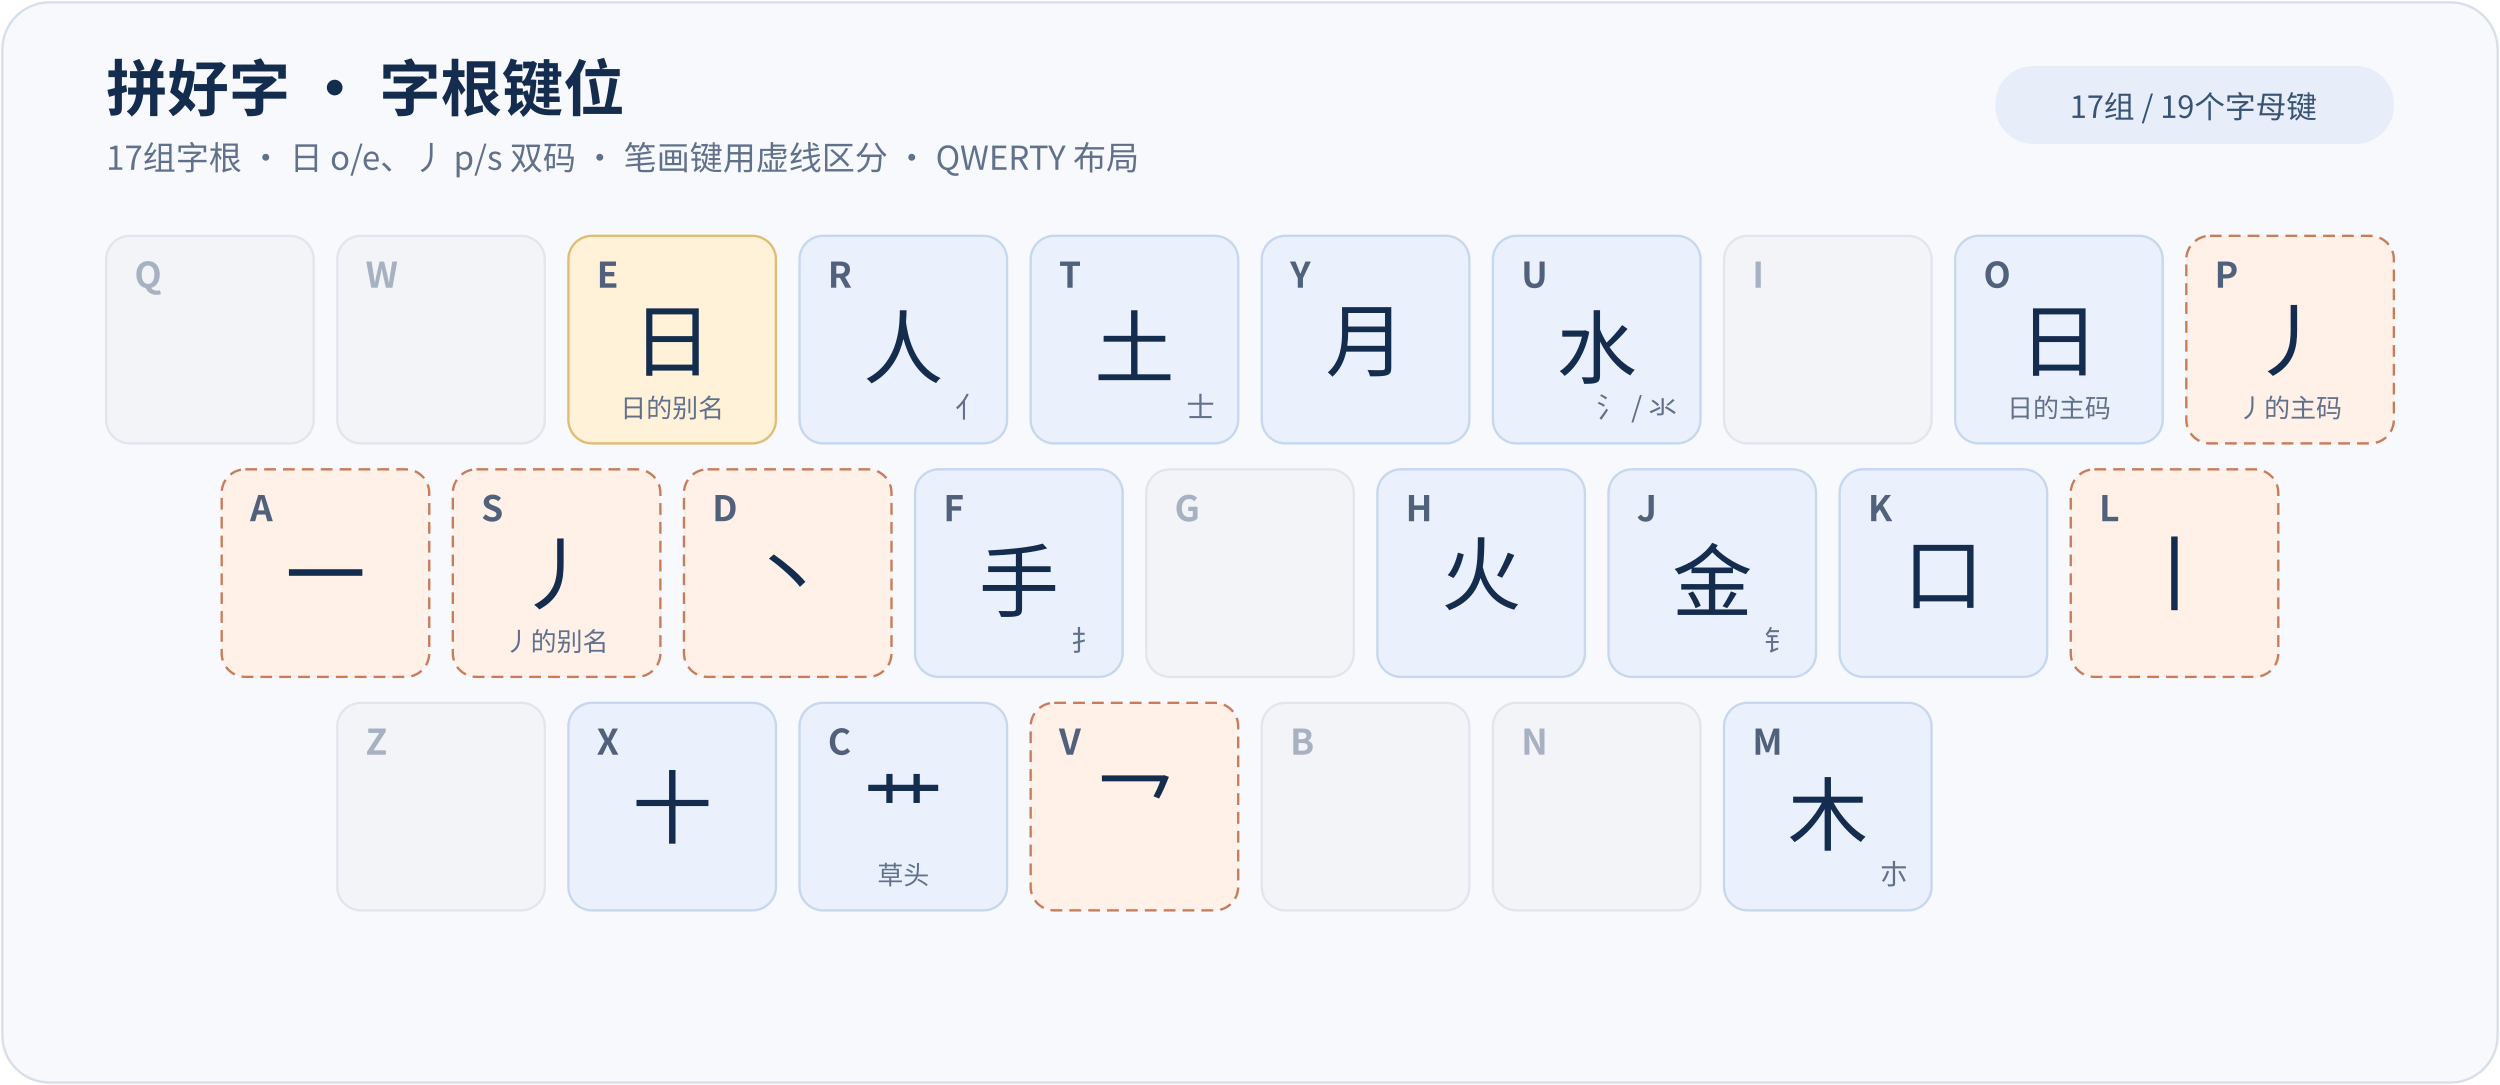
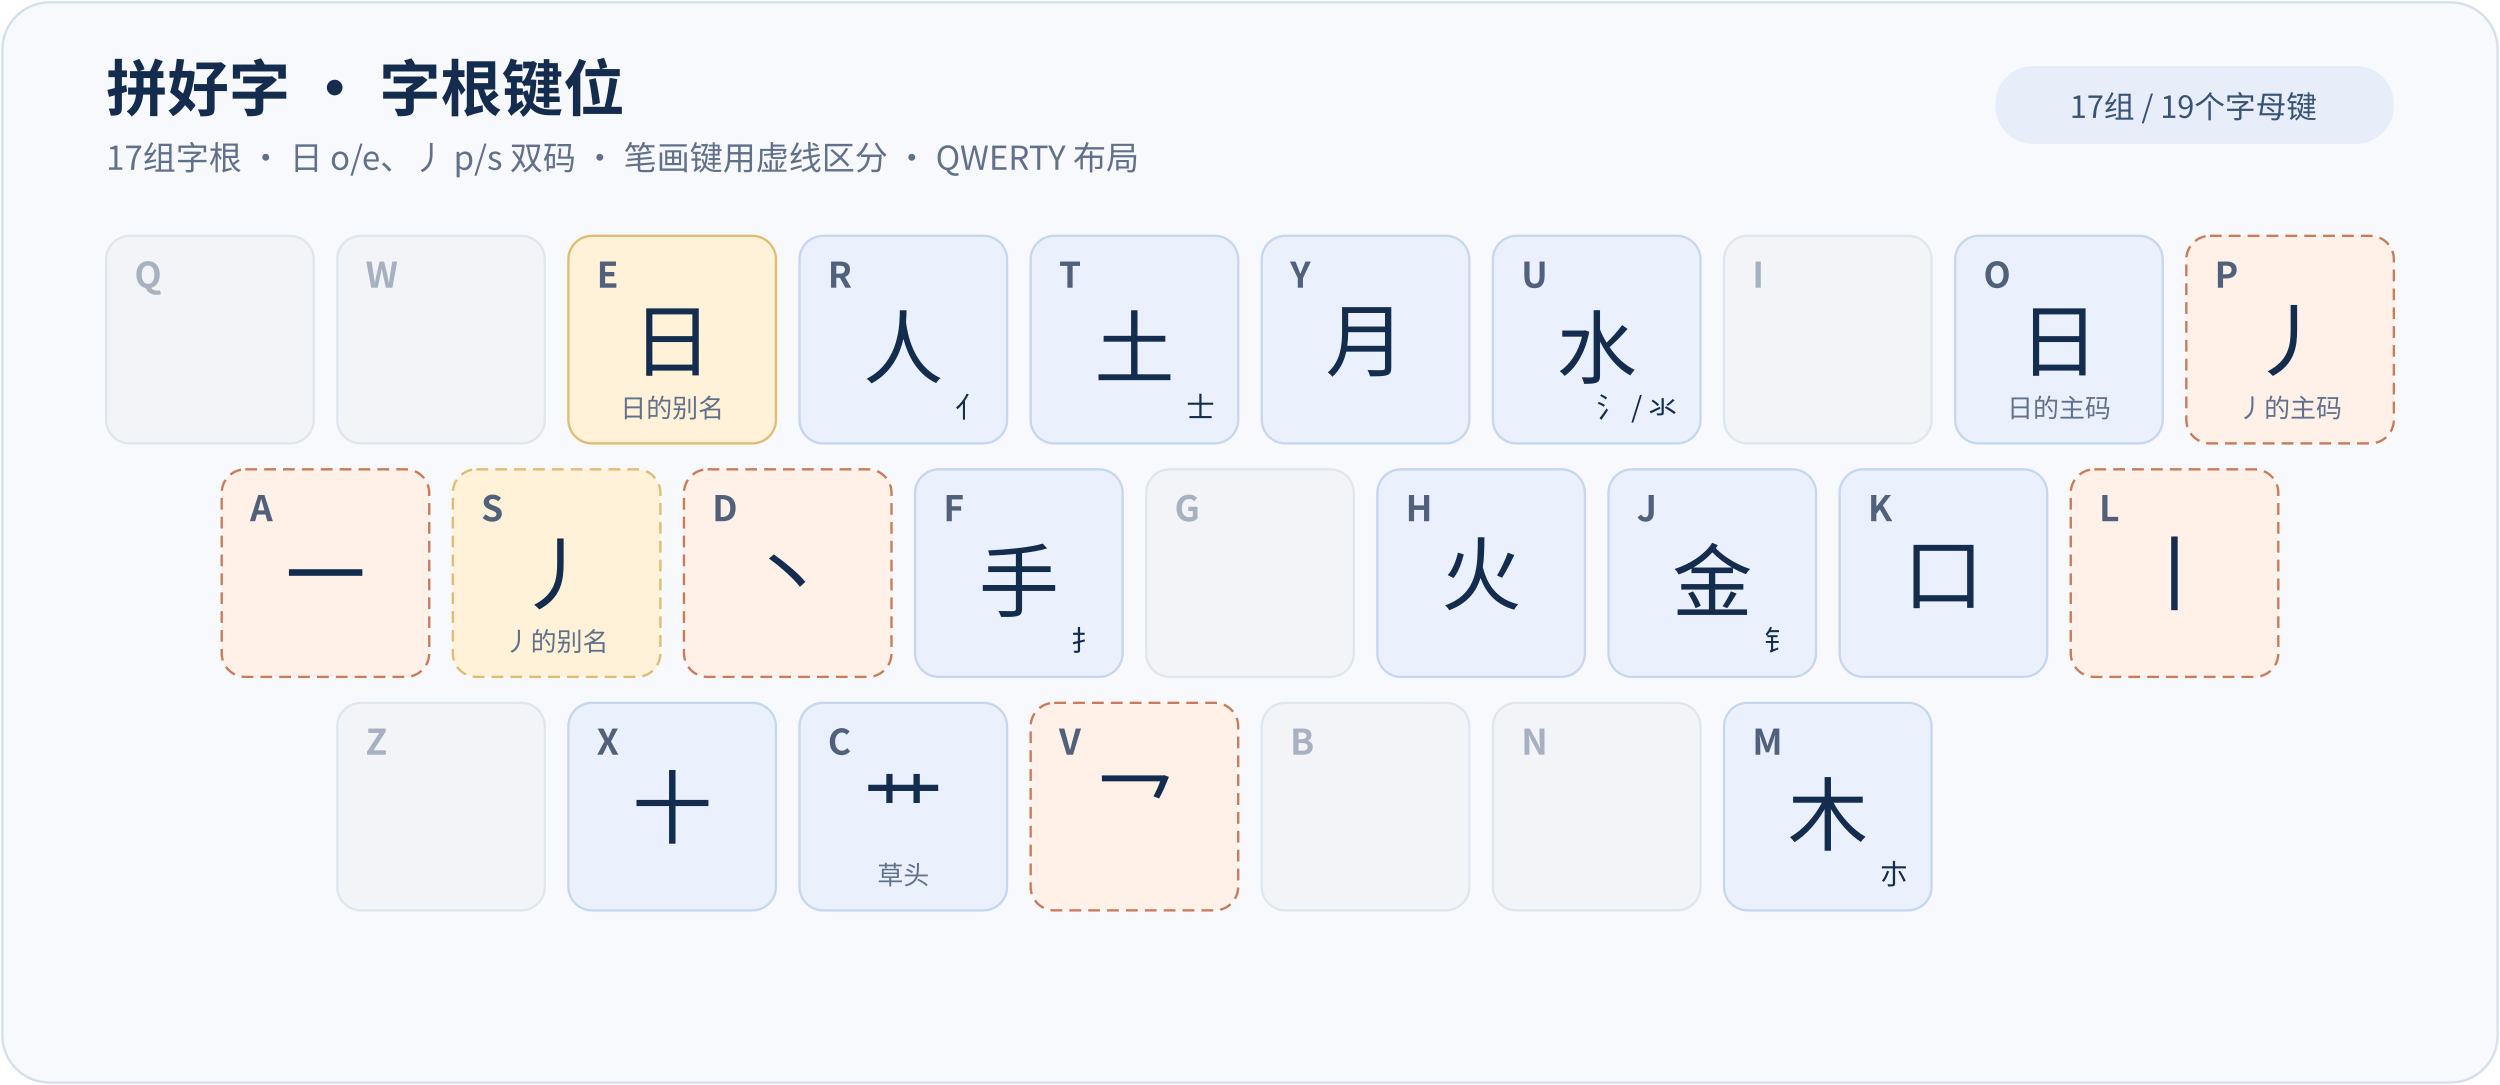
<svg xmlns="http://www.w3.org/2000/svg" width="1060" height="460" viewBox="0 0 1060 460" role="img" aria-labelledby="title description">
-   <style>text{font-family:"Noto Sans CJK SC","Microsoft YaHei","PingFang SC",sans-serif}.letter{font-size:15px;font-weight:700;fill:#52617b}.root{font-size:34px;font-weight:500;fill:#142d4e}.alias{font-size:12px;fill:#61718b}.note{font-size:11px;fill:#61718b}.stroke-key rect{fill:#fff0e8;stroke:#c77c5a;stroke-dasharray:5 3}</style>
+   <style>text{font-family:"Noto Sans CJK SC","Microsoft YaHei","PingFang SC",sans-serif}.letter{font-size:15px;font-weight:700;fill:#52617b}.root{font-size:34px;font-weight:500;fill:#142d4e}.alias{font-size:12px;fill:#142d4e}.note{font-size:11px;fill:#61718b}.stroke-key rect{fill:#fff0e8;stroke:#c77c5a;stroke-dasharray:5 3}.stroke-key[data-alias="true"] rect{fill:#fff2d8;stroke:#dfbd74}</style>
  <rect x="1" y="1" width="1058" height="458" rx="20" fill="#f7f9fc" stroke="#d6dfeb" />
  <text x="45" y="47" font-size="26" font-weight="700" fill="#142d4e">拼好字 · 字根键位</text>
  <text x="45" y="72" font-size="14" fill="#61718b">17组字根 · 日 o/e、丿 p/s 双码 · 笔画键用虚线区分 · QWERTY 布局</text>
  <rect x="846" y="28" width="169" height="33" rx="16" fill="#e7eef9" />
  <text x="930" y="50" text-anchor="middle" font-size="13" fill="#385374">17组 / 19个字母键</text>
  <g data-key="q" data-roots="" data-alias="false" transform="translate(45 100)">
    <rect width="88" height="88" rx="10" fill="#f2f4f7" stroke="#e1e6ee" />
    <text class="letter" x="12" y="22" style="fill:#a7b1c2">Q</text>
  </g>
  <g data-key="w" data-roots="" data-alias="false" transform="translate(143 100)">
    <rect width="88" height="88" rx="10" fill="#f2f4f7" stroke="#e1e6ee" />
    <text class="letter" x="12" y="22" style="fill:#a7b1c2">W</text>
  </g>
  <g data-key="e" data-roots="日" data-alias="true" transform="translate(241 100)">
    <rect width="88" height="88" rx="10" fill="#fff2d8" stroke="#dfbd74" />
    <text class="letter" x="12" y="22">E</text>
    <text class="root" x="44" y="57" text-anchor="middle">日</text>
    <text class="note" x="44" y="77" text-anchor="middle">日的别名</text>
  </g>
  <g data-key="r" data-roots="人" data-alias="false" transform="translate(339 100)">
    <rect width="88" height="88" rx="10" fill="#eaf1fc" stroke="#c7d7ed" />
    <text class="letter" x="12" y="22">R</text>
    <text class="root" x="44" y="60" text-anchor="middle">人</text>
    <text class="alias" x="78" y="77" text-anchor="end">亻</text>
  </g>
  <g data-key="t" data-roots="土士" data-alias="false" transform="translate(437 100)">
    <rect width="88" height="88" rx="10" fill="#eaf1fc" stroke="#c7d7ed" />
    <text class="letter" x="12" y="22">T</text>
    <text class="root" x="44" y="60" text-anchor="middle">土</text>
    <text class="alias" x="78" y="77" text-anchor="end">士</text>
  </g>
  <g data-key="y" data-roots="月" data-alias="false" transform="translate(535 100)">
    <rect width="88" height="88" rx="10" fill="#eaf1fc" stroke="#c7d7ed" />
    <text class="letter" x="12" y="22">Y</text>
    <text class="root" x="44" y="57" text-anchor="middle">月</text>
  </g>
  <g data-key="u" data-roots="水" data-alias="false" transform="translate(633 100)">
    <rect width="88" height="88" rx="10" fill="#eaf1fc" stroke="#c7d7ed" />
    <text class="letter" x="12" y="22">U</text>
    <text class="root" x="44" y="60" text-anchor="middle">水</text>
    <text class="alias" x="78" y="77" text-anchor="end">氵 / 氺</text>
  </g>
  <g data-key="i" data-roots="" data-alias="false" transform="translate(731 100)">
    <rect width="88" height="88" rx="10" fill="#f2f4f7" stroke="#e1e6ee" />
    <text class="letter" x="12" y="22" style="fill:#a7b1c2">I</text>
  </g>
  <g data-key="o" data-roots="日" data-alias="false" transform="translate(829 100)">
    <rect width="88" height="88" rx="10" fill="#eaf1fc" stroke="#c7d7ed" />
    <text class="letter" x="12" y="22">O</text>
    <text class="root" x="44" y="57" text-anchor="middle">日</text>
    <text class="note" x="44" y="77" text-anchor="middle">日的主码</text>
  </g>
  <g class="stroke-key" data-key="p" data-roots="丿" data-alias="false" transform="translate(927 100)">
    <rect width="88" height="88" rx="10" fill="#eaf1fc" stroke="#c7d7ed" />
    <text class="letter" x="12" y="22">P</text>
    <text class="root" x="44" y="57" text-anchor="middle">丿</text>
    <text class="note" x="44" y="77" text-anchor="middle">丿的主码</text>
  </g>
  <g class="stroke-key" data-key="a" data-roots="一" data-alias="false" transform="translate(94 199)">
    <rect width="88" height="88" rx="10" fill="#eaf1fc" stroke="#c7d7ed" />
    <text class="letter" x="12" y="22">A</text>
    <text class="root" x="44" y="57" text-anchor="middle">一</text>
  </g>
  <g class="stroke-key" data-key="s" data-roots="丿" data-alias="true" transform="translate(192 199)">
    <rect width="88" height="88" rx="10" fill="#fff2d8" stroke="#dfbd74" />
    <text class="letter" x="12" y="22">S</text>
    <text class="root" x="44" y="57" text-anchor="middle">丿</text>
    <text class="note" x="44" y="77" text-anchor="middle">丿的别名</text>
  </g>
  <g class="stroke-key" data-key="d" data-roots="丶" data-alias="false" transform="translate(290 199)">
    <rect width="88" height="88" rx="10" fill="#eaf1fc" stroke="#c7d7ed" />
    <text class="letter" x="12" y="22">D</text>
    <text class="root" x="44" y="57" text-anchor="middle">丶</text>
  </g>
  <g data-key="f" data-roots="手扌" data-alias="false" transform="translate(388 199)">
    <rect width="88" height="88" rx="10" fill="#eaf1fc" stroke="#c7d7ed" />
    <text class="letter" x="12" y="22">F</text>
    <text class="root" x="44" y="60" text-anchor="middle">手</text>
    <text class="alias" x="78" y="77" text-anchor="end">扌</text>
  </g>
  <g data-key="g" data-roots="" data-alias="false" transform="translate(486 199)">
    <rect width="88" height="88" rx="10" fill="#f2f4f7" stroke="#e1e6ee" />
    <text class="letter" x="12" y="22" style="fill:#a7b1c2">G</text>
  </g>
  <g data-key="h" data-roots="火" data-alias="false" transform="translate(584 199)">
    <rect width="88" height="88" rx="10" fill="#eaf1fc" stroke="#c7d7ed" />
    <text class="letter" x="12" y="22">H</text>
    <text class="root" x="44" y="57" text-anchor="middle">火</text>
  </g>
  <g data-key="j" data-roots="金钅" data-alias="false" transform="translate(682 199)">
    <rect width="88" height="88" rx="10" fill="#eaf1fc" stroke="#c7d7ed" />
    <text class="letter" x="12" y="22">J</text>
    <text class="root" x="44" y="60" text-anchor="middle">金</text>
    <text class="alias" x="78" y="77" text-anchor="end">钅</text>
  </g>
  <g data-key="k" data-roots="口" data-alias="false" transform="translate(780 199)">
    <rect width="88" height="88" rx="10" fill="#eaf1fc" stroke="#c7d7ed" />
    <text class="letter" x="12" y="22">K</text>
    <text class="root" x="44" y="57" text-anchor="middle">口</text>
  </g>
  <g class="stroke-key" data-key="l" data-roots="丨" data-alias="false" transform="translate(878 199)">
    <rect width="88" height="88" rx="10" fill="#eaf1fc" stroke="#c7d7ed" />
    <text class="letter" x="12" y="22">L</text>
    <text class="root" x="44" y="57" text-anchor="middle">丨</text>
  </g>
  <g data-key="z" data-roots="" data-alias="false" transform="translate(143 298)">
    <rect width="88" height="88" rx="10" fill="#f2f4f7" stroke="#e1e6ee" />
    <text class="letter" x="12" y="22" style="fill:#a7b1c2">Z</text>
  </g>
  <g data-key="x" data-roots="十" data-alias="false" transform="translate(241 298)">
    <rect width="88" height="88" rx="10" fill="#eaf1fc" stroke="#c7d7ed" />
    <text class="letter" x="12" y="22">X</text>
    <text class="root" x="44" y="57" text-anchor="middle">十</text>
  </g>
  <g data-key="c" data-roots="草" data-alias="false" transform="translate(339 298)">
    <rect width="88" height="88" rx="10" fill="#eaf1fc" stroke="#c7d7ed" />
    <text class="letter" x="12" y="22">C</text>
    <text class="root" x="44" y="57" text-anchor="middle">艹</text>
    <text class="note" x="44" y="77" text-anchor="middle">草头</text>
  </g>
  <g class="stroke-key" data-key="v" data-roots="乛" data-alias="false" transform="translate(437 298)">
    <rect width="88" height="88" rx="10" fill="#eaf1fc" stroke="#c7d7ed" />
    <text class="letter" x="12" y="22">V</text>
    <text class="root" x="44" y="57" text-anchor="middle">乛</text>
  </g>
  <g data-key="b" data-roots="" data-alias="false" transform="translate(535 298)">
    <rect width="88" height="88" rx="10" fill="#f2f4f7" stroke="#e1e6ee" />
    <text class="letter" x="12" y="22" style="fill:#a7b1c2">B</text>
  </g>
  <g data-key="n" data-roots="" data-alias="false" transform="translate(633 298)">
    <rect width="88" height="88" rx="10" fill="#f2f4f7" stroke="#e1e6ee" />
    <text class="letter" x="12" y="22" style="fill:#a7b1c2">N</text>
  </g>
  <g data-key="m" data-roots="木" data-alias="false" transform="translate(731 298)">
    <rect width="88" height="88" rx="10" fill="#eaf1fc" stroke="#c7d7ed" />
    <text class="letter" x="12" y="22">M</text>
    <text class="root" x="44" y="60" text-anchor="middle">木</text>
    <text class="alias" x="78" y="77" text-anchor="end">朩</text>
  </g>
</svg>
